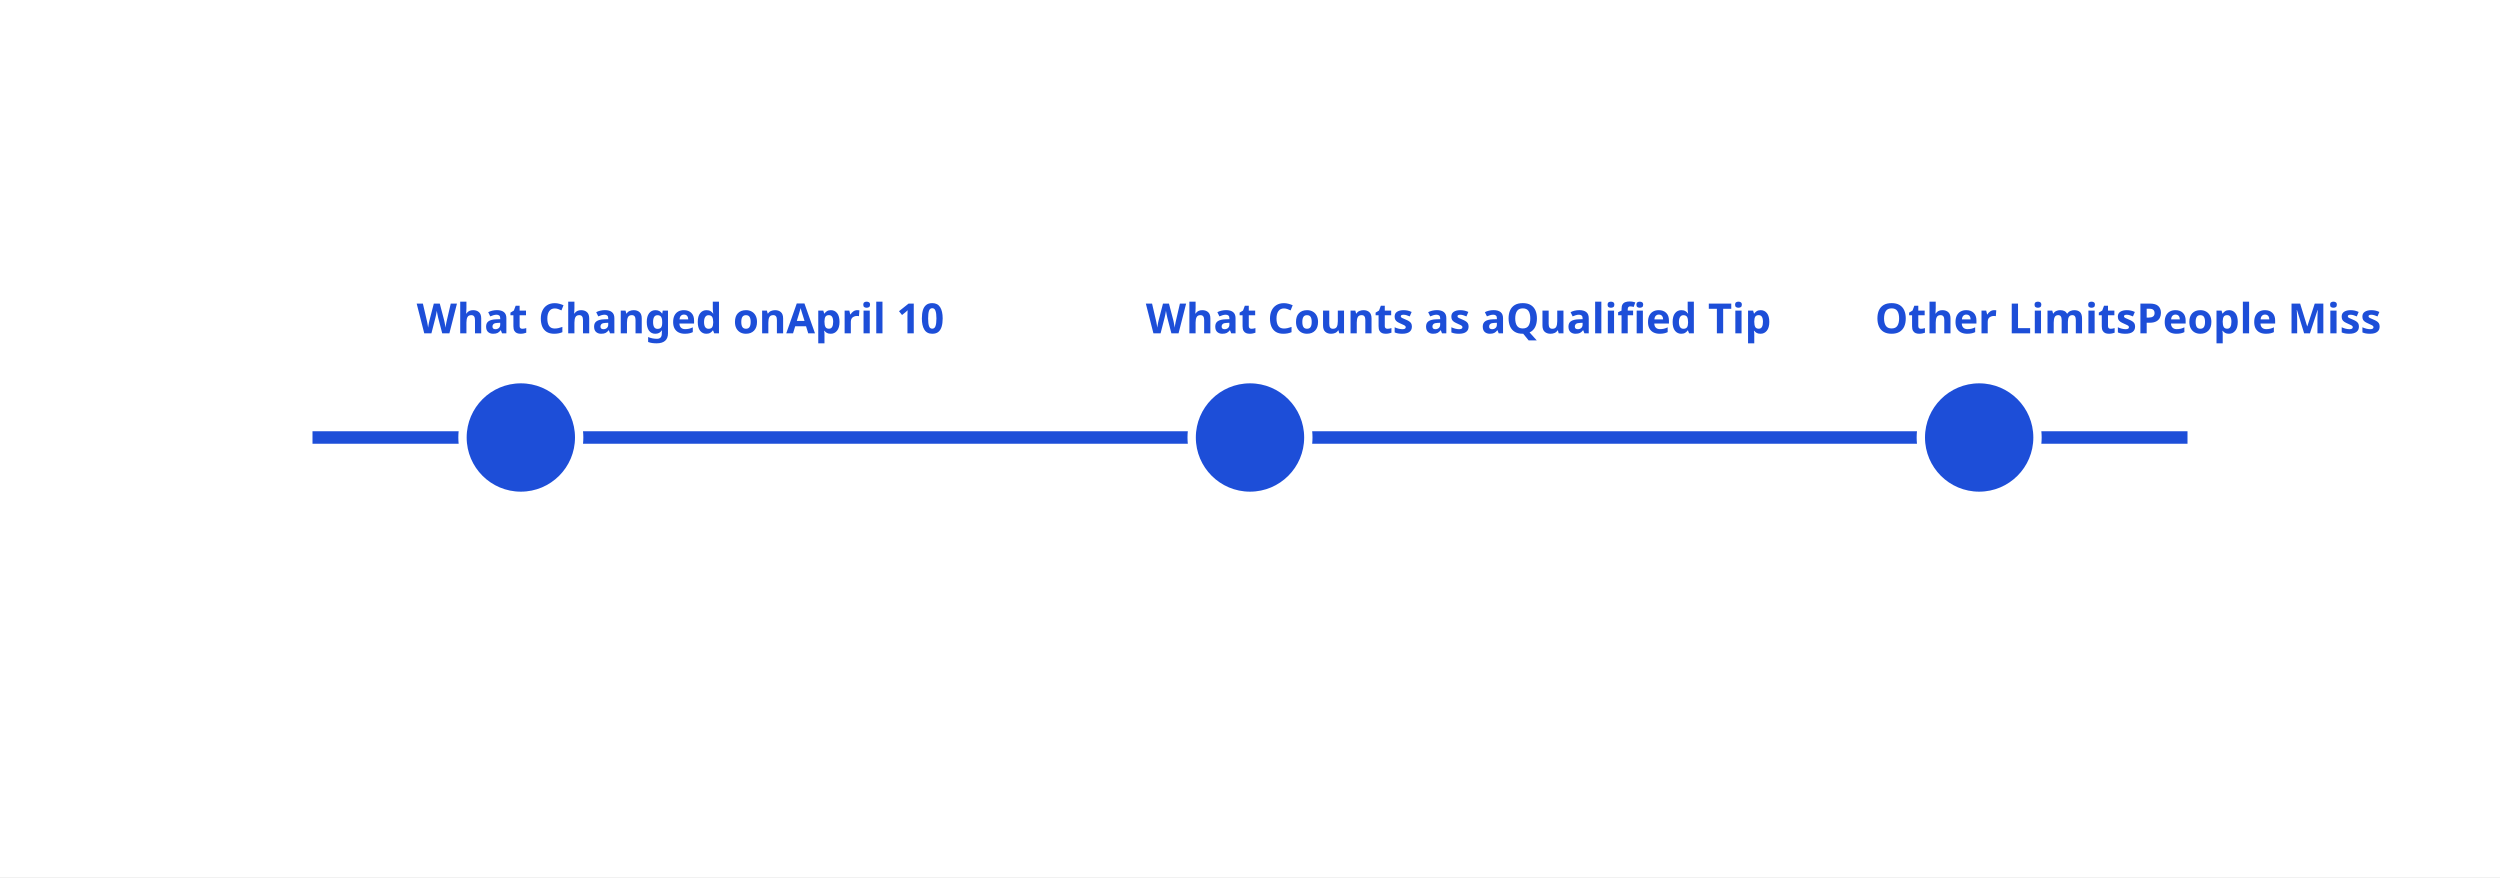
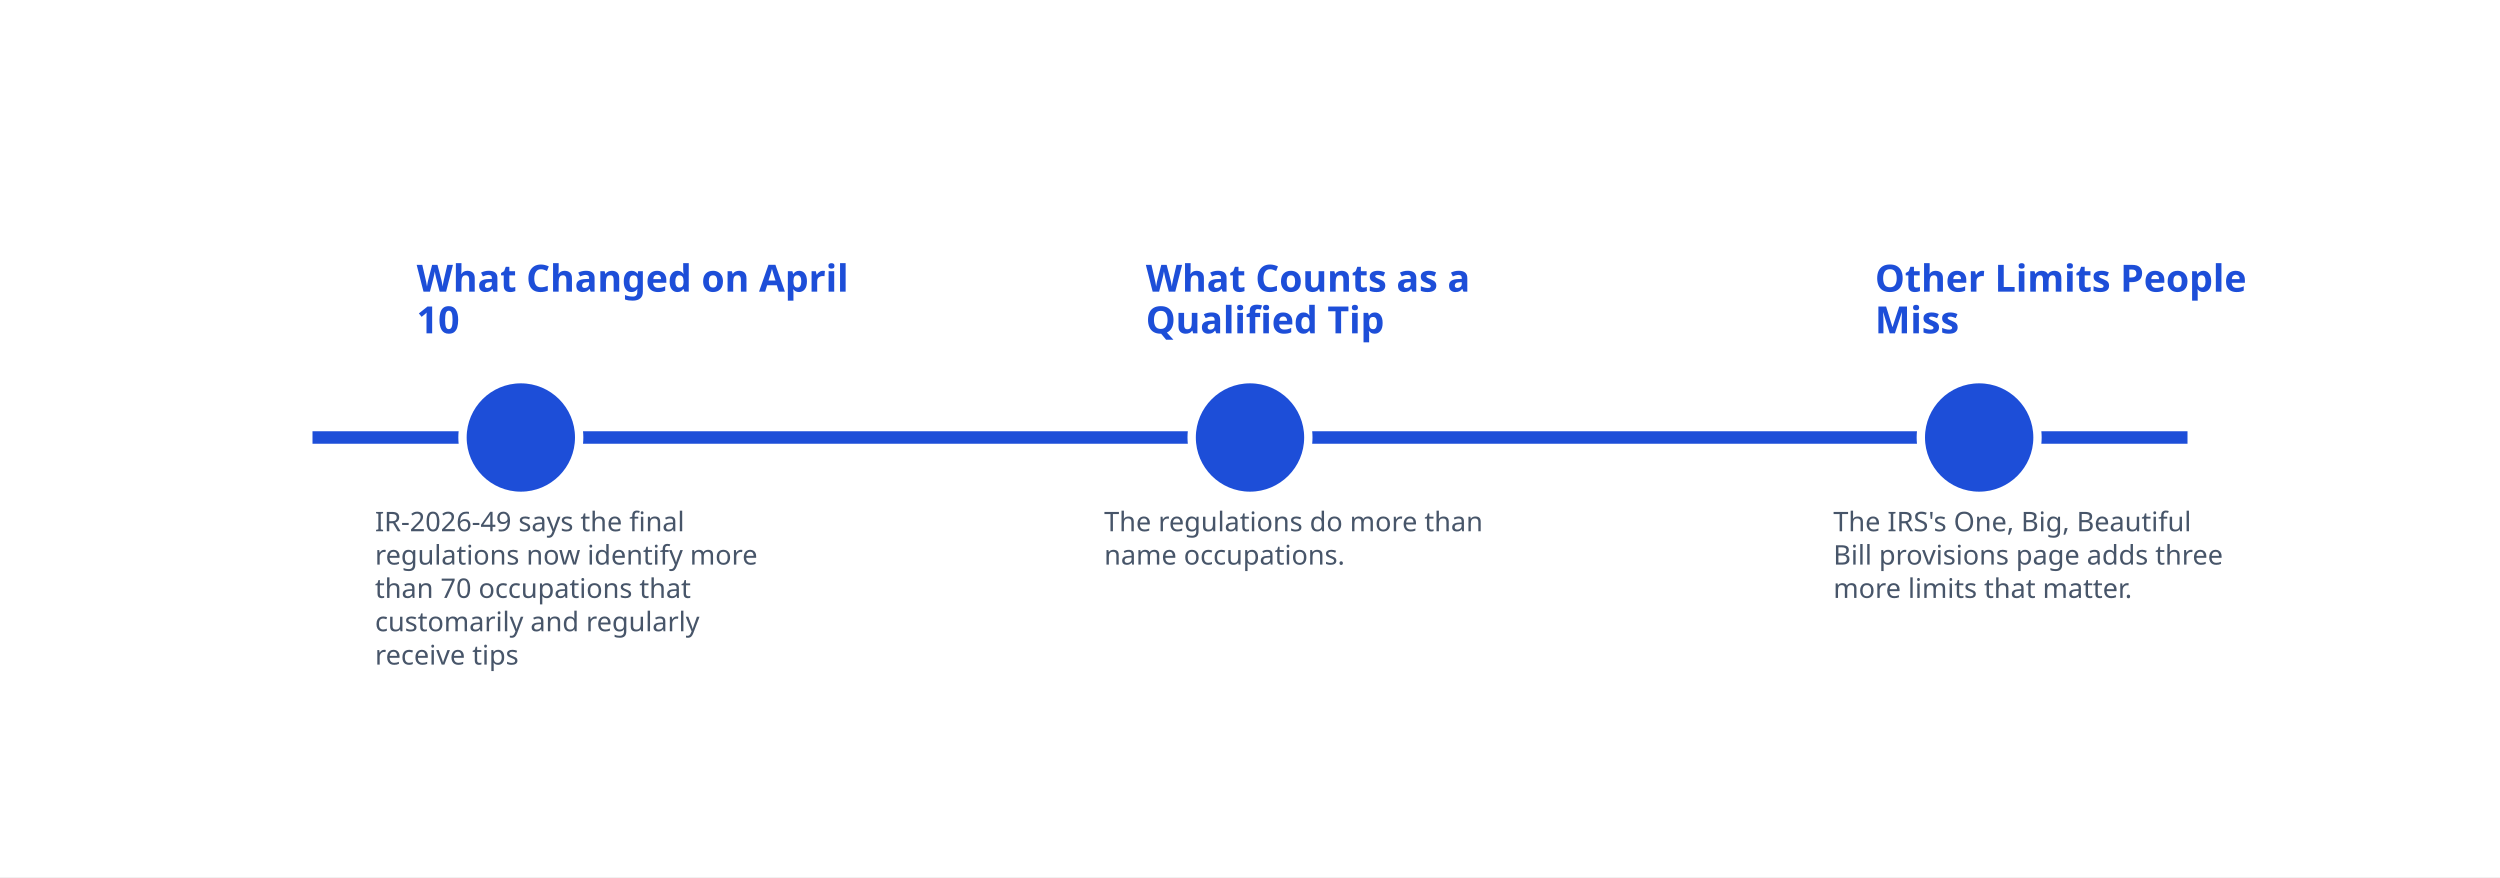
<svg xmlns="http://www.w3.org/2000/svg" width="1200" height="421" viewBox="0 0 1200 421">
  <rect x="0" y="0" width="1200" height="421" fill="#FFFFFF" />
  <line x1="150" y1="210" x2="1050" y2="210" stroke="#1D4ED8" stroke-width="6" opacity="1.0" />
  <circle cx="250" cy="210" r="28" fill="#1D4ED8" stroke="#FFFFFF" stroke-width="4" opacity="1.0" />
  <circle cx="600" cy="210" r="28" fill="#1D4ED8" stroke="#FFFFFF" stroke-width="4" opacity="1.0" />
  <circle cx="950" cy="210" r="28" fill="#1D4ED8" stroke="#FFFFFF" stroke-width="4" opacity="1.0" />
-   <text x="200" y="160" text-anchor="start" font-family="sans-serif" font-size="20" fill="#1D4ED8" font-weight="700">What Changed on
- April 10</text>
-   <text x="550" y="160" text-anchor="start" font-family="sans-serif" font-size="20" fill="#1D4ED8" font-weight="700">What Counts as a
- Qualified Tip</text>
-   <text x="900" y="160" text-anchor="start" font-family="sans-serif" font-size="20" fill="#1D4ED8" font-weight="700">Other Limits
- People Miss</text>
+   <text x="200" y="140" text-anchor="start" font-family="sans-serif" font-size="18" fill="#1D4ED8" font-weight="700">What Changed on April</text>
+   <text x="200" y="160" text-anchor="start" font-family="sans-serif" font-size="18" fill="#1D4ED8" font-weight="700">10</text>
+   <text x="550" y="140" text-anchor="start" font-family="sans-serif" font-size="18" fill="#1D4ED8" font-weight="700">What Counts as a</text>
+   <text x="550" y="160" text-anchor="start" font-family="sans-serif" font-size="18" fill="#1D4ED8" font-weight="700">Qualified Tip</text>
+   <text x="900" y="140" text-anchor="start" font-family="sans-serif" font-size="18" fill="#1D4ED8" font-weight="700">Other Limits People</text>
+   <text x="900" y="160" text-anchor="start" font-family="sans-serif" font-size="18" fill="#1D4ED8" font-weight="700">Miss</text>
+   <text x="180" y="255" text-anchor="start" font-family="sans-serif" font-size="13" fill="#475569" font-weight="400">IR-2026-49 says the final</text>
+   <text x="180" y="271" text-anchor="start" font-family="sans-serif" font-size="13" fill="#475569" font-weight="400">regulations now identify more</text>
+   <text x="180" y="287" text-anchor="start" font-family="sans-serif" font-size="13" fill="#475569" font-weight="400">than 70 occupations that</text>
+   <text x="180" y="303" text-anchor="start" font-family="sans-serif" font-size="13" fill="#475569" font-weight="400">customarily and regularly</text>
+   <text x="180" y="319" text-anchor="start" font-family="sans-serif" font-size="13" fill="#475569" font-weight="400">receive tips</text>
+   <text x="530" y="255" text-anchor="start" font-family="sans-serif" font-size="13" fill="#475569" font-weight="400">The regulations do more than</text>
+   <text x="530" y="271" text-anchor="start" font-family="sans-serif" font-size="13" fill="#475569" font-weight="400">name occupations.</text>
+   <text x="880" y="255" text-anchor="start" font-family="sans-serif" font-size="13" fill="#475569" font-weight="400">The IRS's One, Big, Beautiful</text>
+   <text x="880" y="271" text-anchor="start" font-family="sans-serif" font-size="13" fill="#475569" font-weight="400">Bill provisions page adds three</text>
+   <text x="880" y="287" text-anchor="start" font-family="sans-serif" font-size="13" fill="#475569" font-weight="400">more limits that matter.</text>
</svg>
